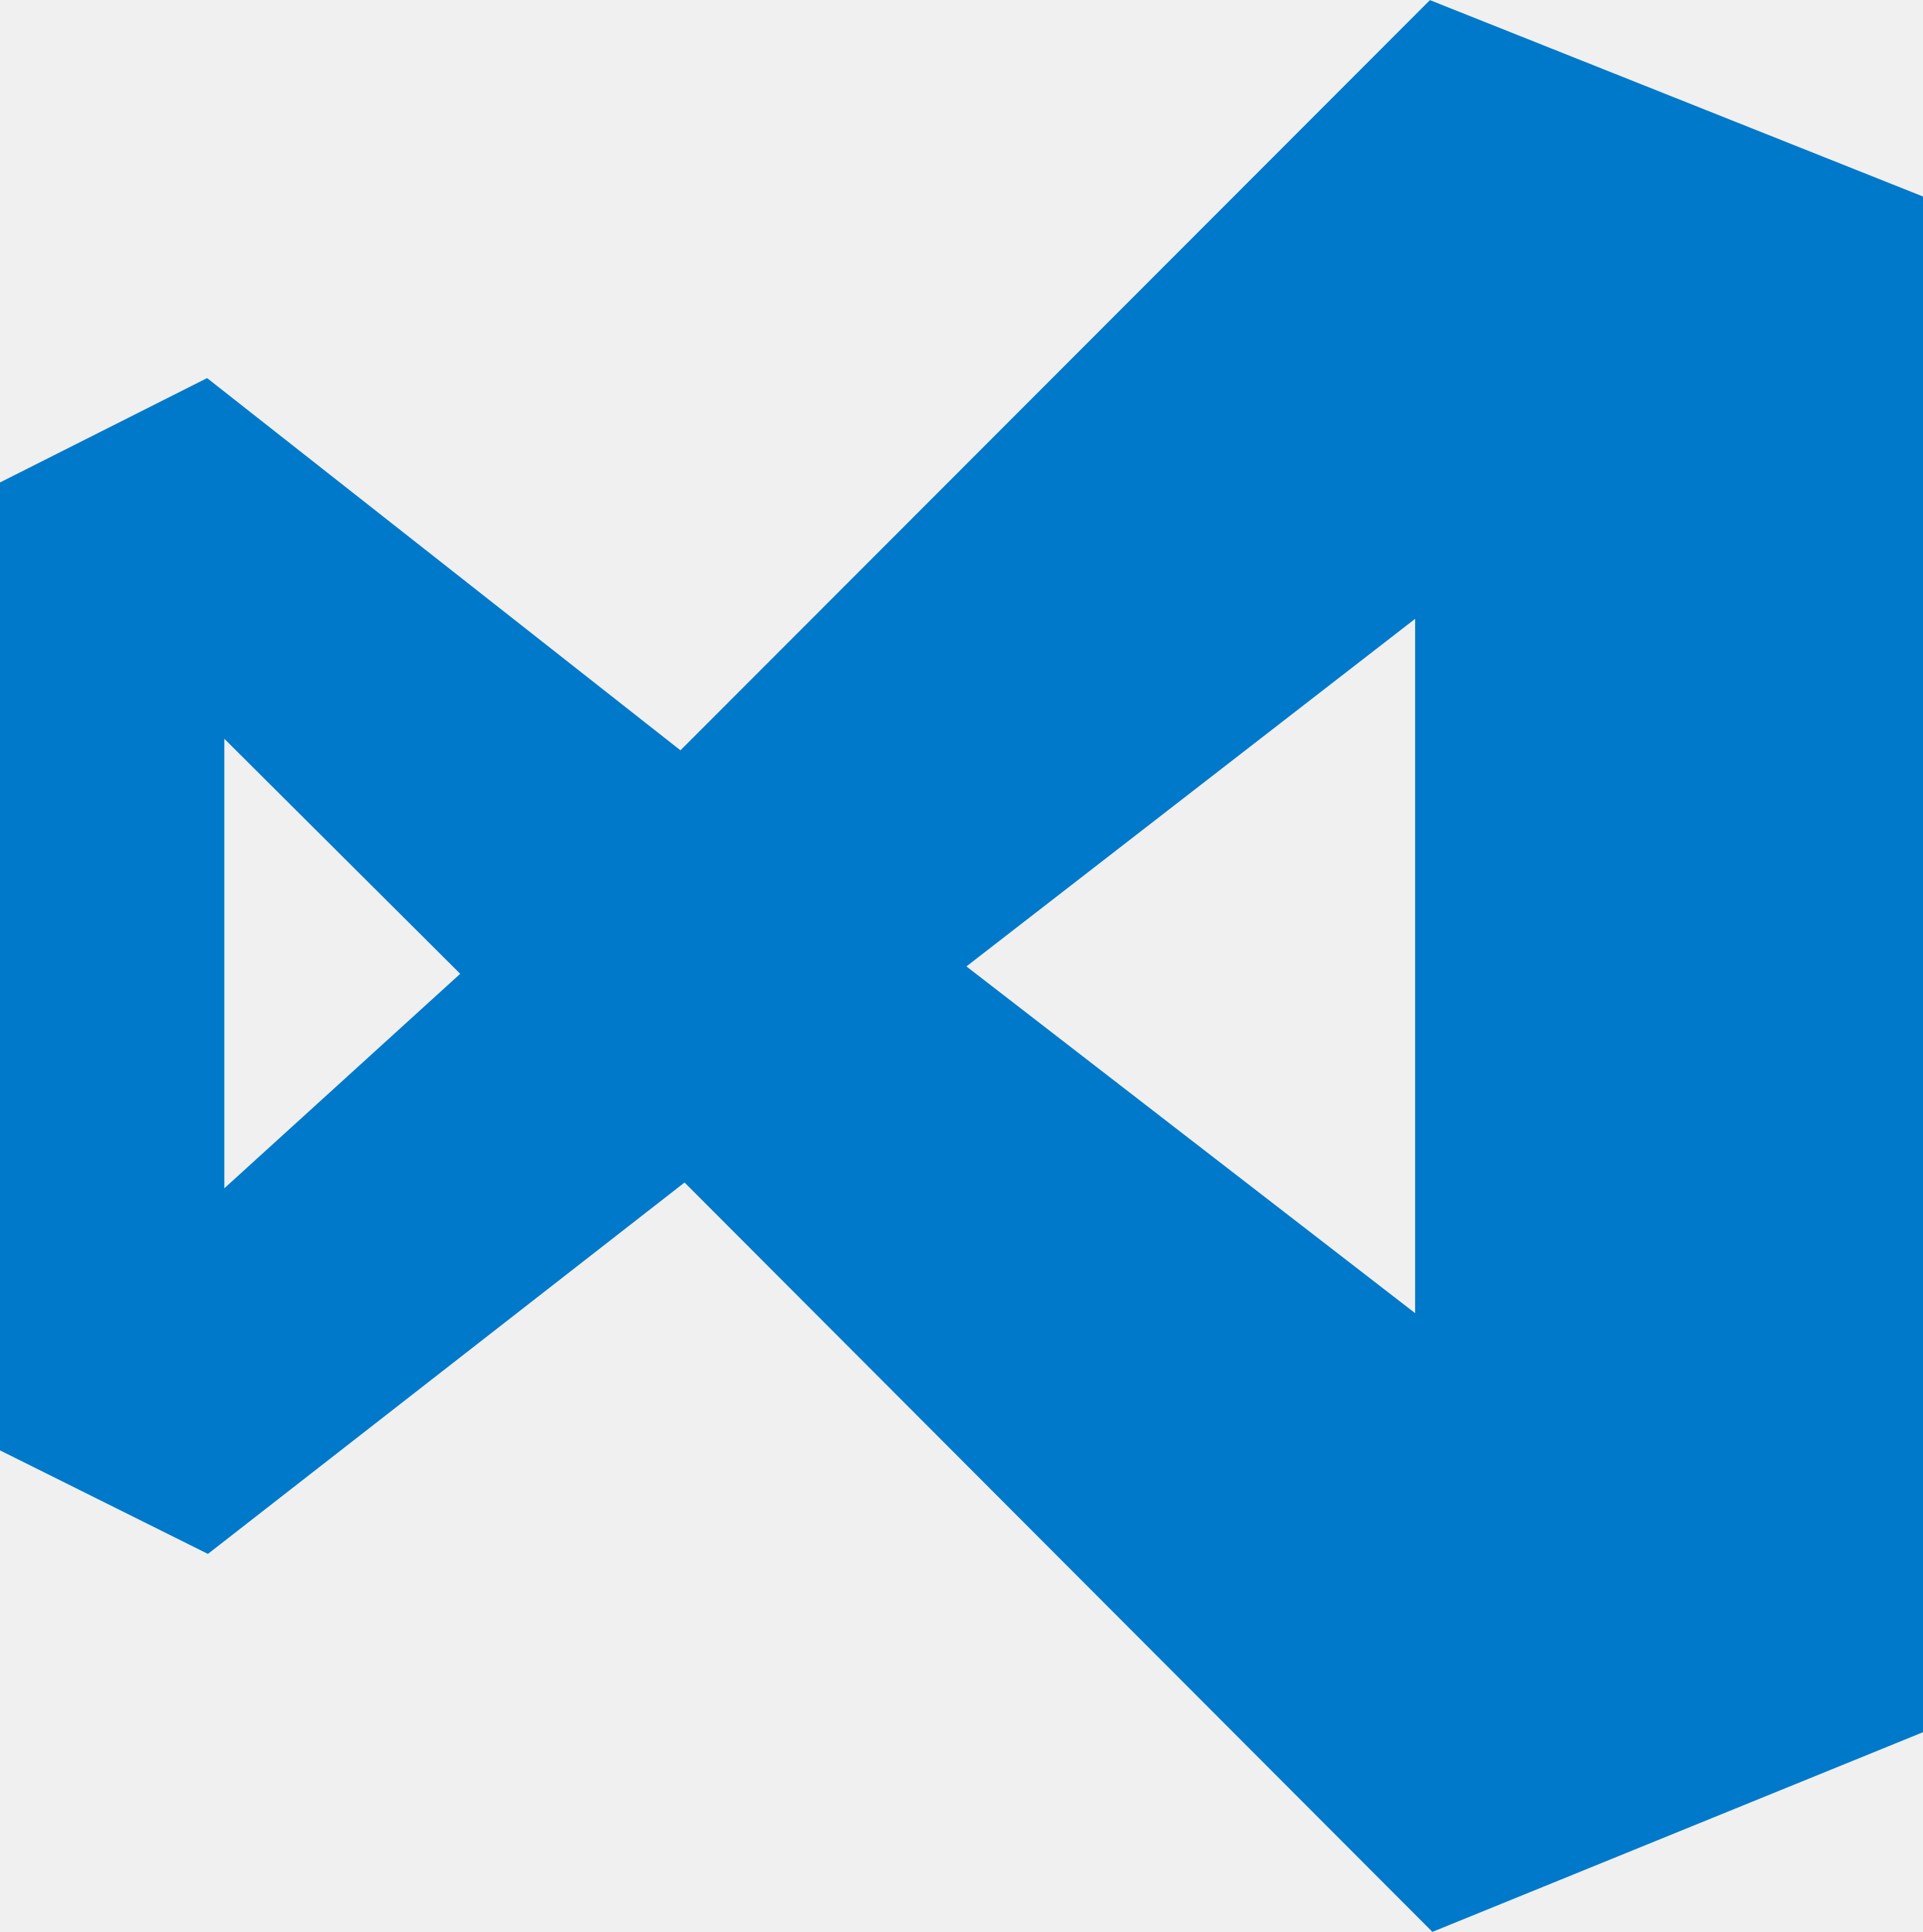
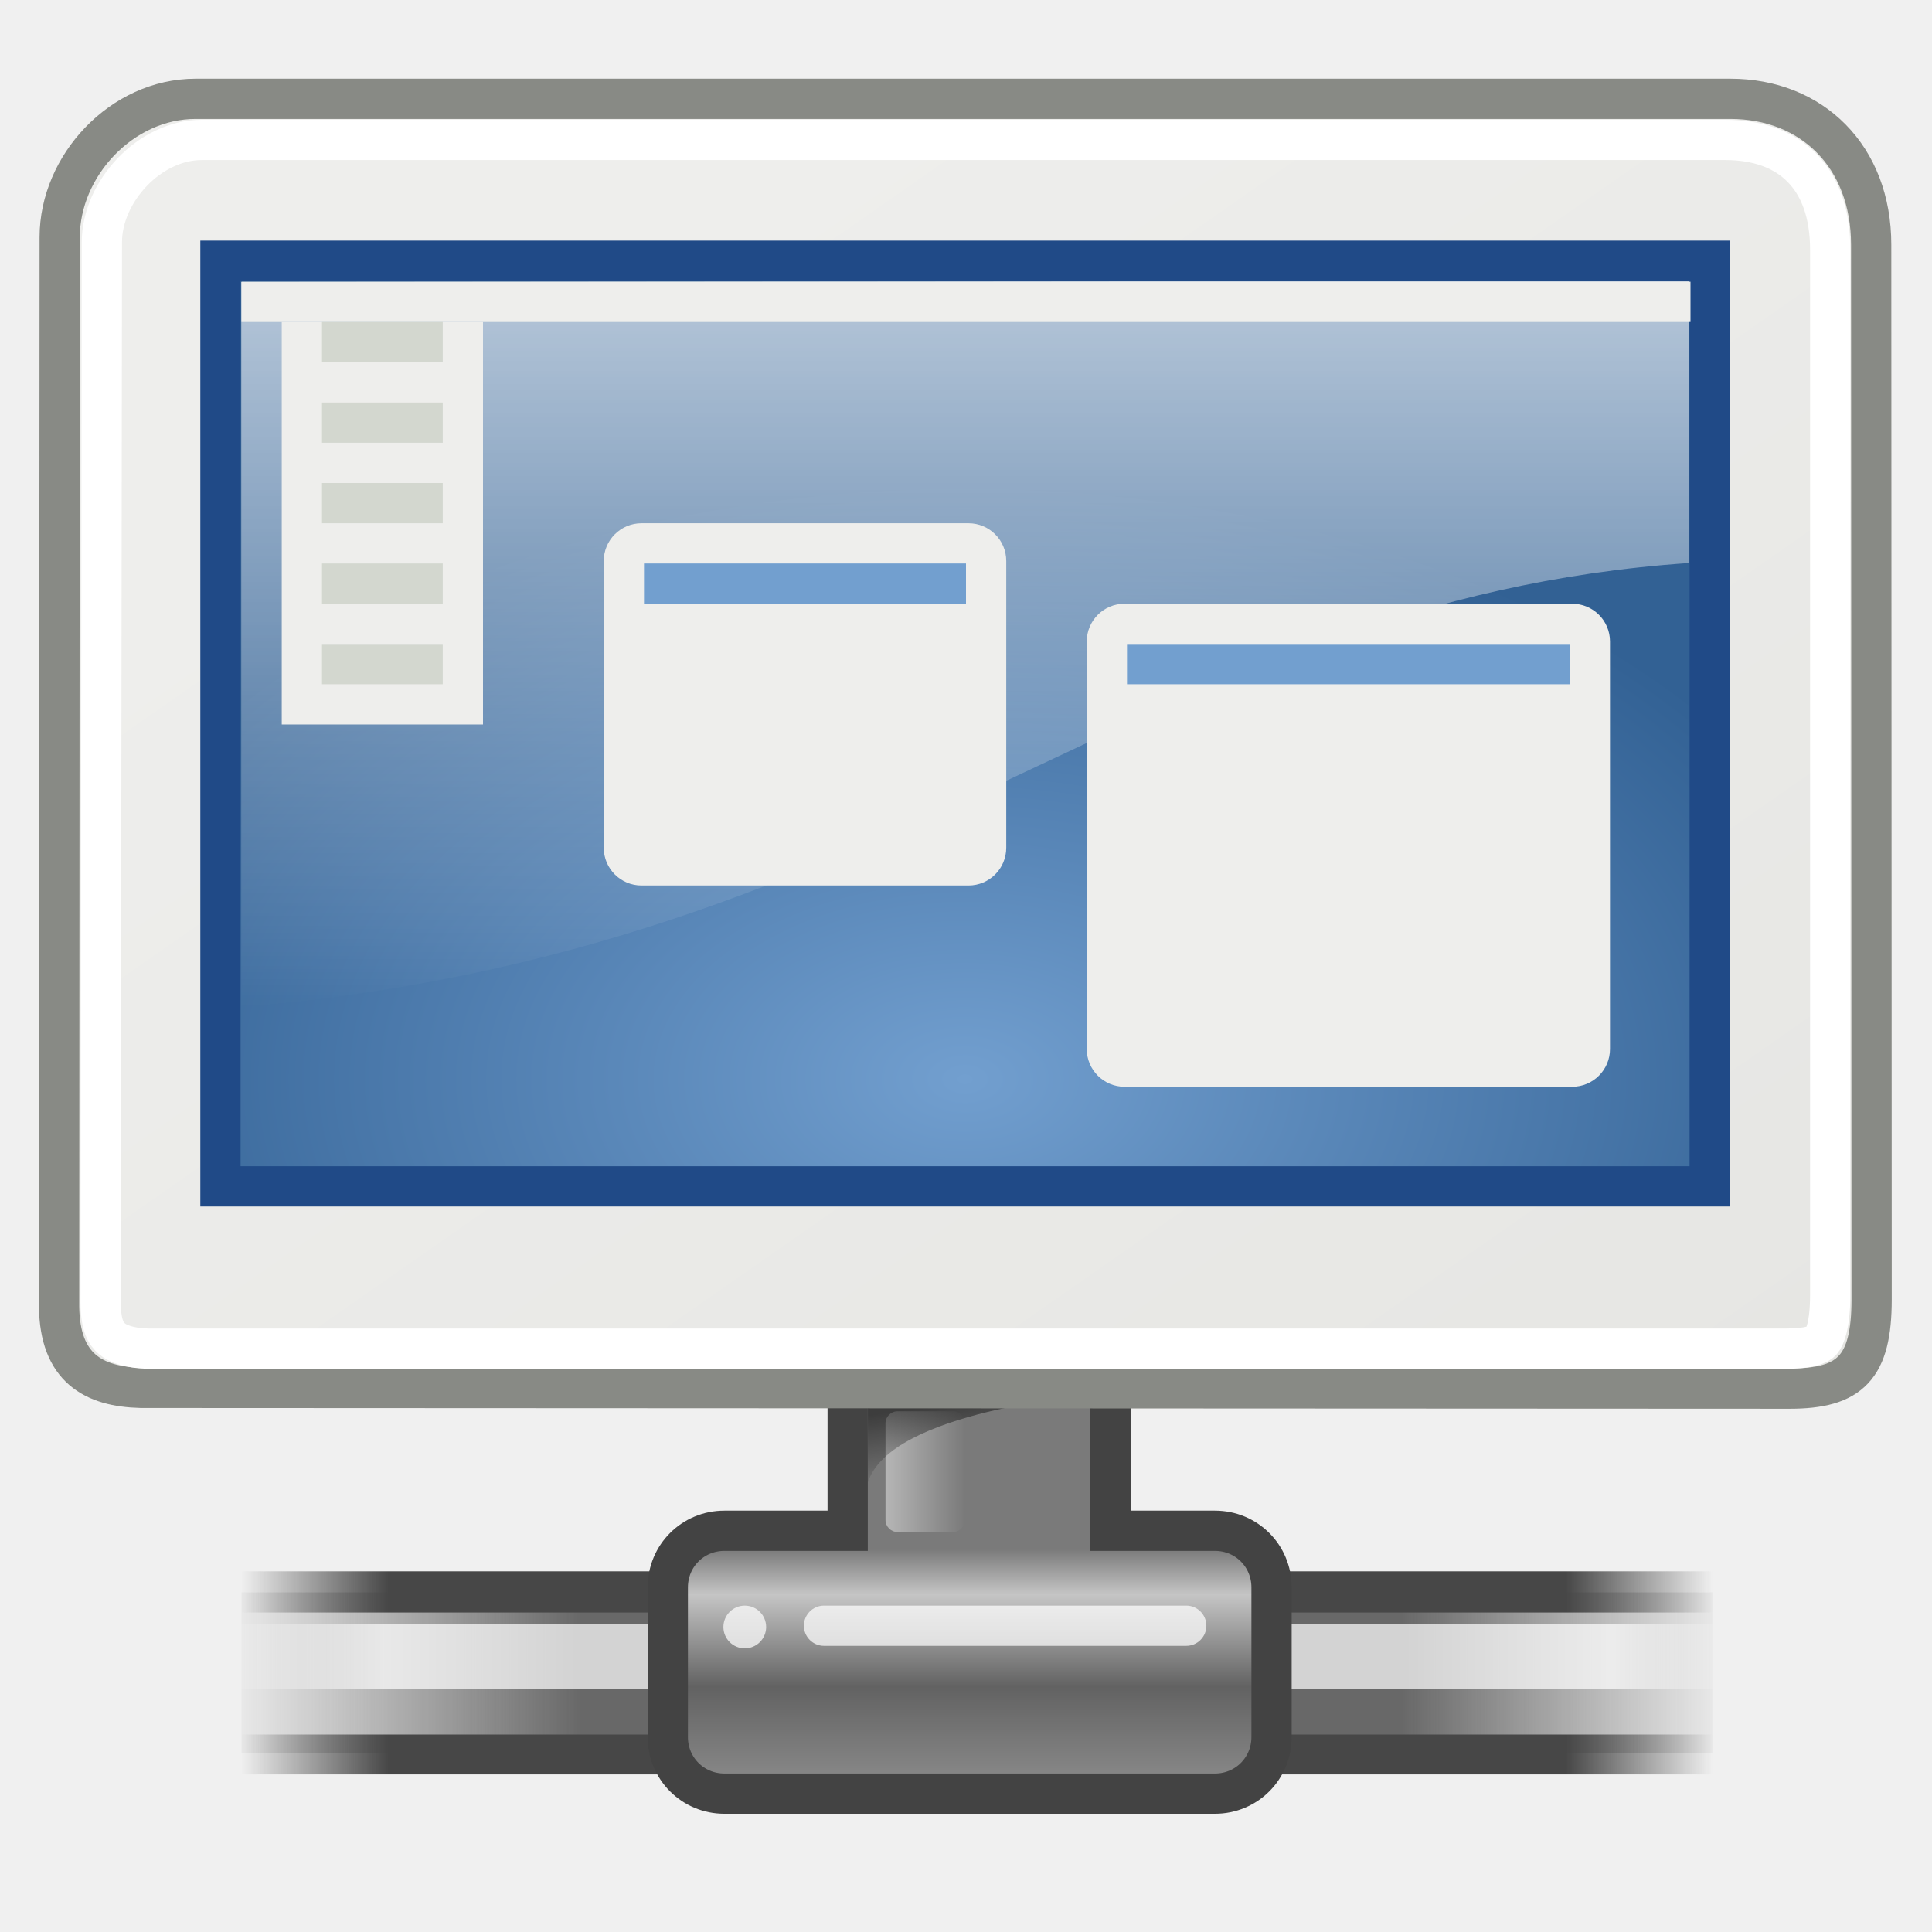
- <svg xmlns="http://www.w3.org/2000/svg" id="Layer_1" viewBox="0 0 234 235.1" width="2488" height="2500">
-   <style>.st0{fill:#0179cb}</style>
-   <path class="st0" d="M83.3 143.9l-58 45.2L0 176.5V58.7L25.2 46l57.6 45.3L174 0l60 23.9v186.9l-59.7 24.3-91-91.2zm88.9 15.9V75.3l-54.6 42.3 54.6 42.2zM27.3 144.6L56 118.5 27.3 89.9v54.7z" />
+ <svg xmlns="http://www.w3.org/2000/svg" xmlns:xlink="http://www.w3.org/1999/xlink" width="48" height="48" id="svg2" version="1.0">
+   <defs id="defs4">
+     <linearGradient id="linearGradient10997">
+       <stop style="stop-color:#000000;stop-opacity:1;" offset="0" id="stop10999" />
+       <stop style="stop-color:#000000;stop-opacity:0;" offset="1" id="stop11001" />
+     </linearGradient>
+     <linearGradient id="linearGradient158">
+       <stop id="stop159" offset="0" style="stop-color:#686868;stop-opacity:0;" />
+       <stop id="stop162" offset="0.238" style="stop-color:#686868;stop-opacity:1;" />
+       <stop id="stop163" offset="0.781" style="stop-color:#686868;stop-opacity:1;" />
+       <stop id="stop160" offset="1" style="stop-color:#686868;stop-opacity:0;" />
+     </linearGradient>
+     <linearGradient id="linearGradient272">
+       <stop id="stop273" offset="0" style="stop-color:#474747;stop-opacity:0;" />
+       <stop id="stop275" offset="0.1" style="stop-color:#474747;stop-opacity:1;" />
+       <stop id="stop276" offset="0.9" style="stop-color:#474747;stop-opacity:1;" />
+       <stop id="stop274" offset="1" style="stop-color:#474747;stop-opacity:0;" />
+     </linearGradient>
+     <linearGradient id="linearGradient178">
+       <stop id="stop179" offset="0" style="stop-color:#ffffff;stop-opacity:0;" />
+       <stop id="stop180" offset="0.108" style="stop-color:#ffffff;stop-opacity:0.707;" />
+       <stop id="stop181" offset="0.921" style="stop-color:#ffffff;stop-opacity:0.707;" />
+       <stop id="stop182" offset="1" style="stop-color:#ffffff;stop-opacity:0;" />
+     </linearGradient>
+     <linearGradient id="linearGradient204">
+       <stop id="stop205" offset="0" style="stop-color:#7a7a7a;stop-opacity:1;" />
+       <stop id="stop207" offset="0.198" style="stop-color:#c5c5c5;stop-opacity:1;" />
+       <stop id="stop208" offset="0.599" style="stop-color:#626262;stop-opacity:1;" />
+       <stop id="stop206" offset="1" style="stop-color:#888888;stop-opacity:1;" />
+     </linearGradient>
+     <linearGradient id="linearGradient218">
+       <stop id="stop219" offset="0" style="stop-color:#ffffff;stop-opacity:0.449;" />
+       <stop id="stop222" offset="1" style="stop-color:#ffffff;stop-opacity:0;" />
+     </linearGradient>
+     <linearGradient id="linearGradient264">
+       <stop id="stop265" offset="0" style="stop-color:#000000;stop-opacity:0.503;" />
+       <stop id="stop266" offset="1" style="stop-color:#000000;stop-opacity:0;" />
+     </linearGradient>
+     <linearGradient id="linearGradient6240">
+       <stop id="stop6242" offset="0" style="stop-color:#ffffff;stop-opacity:1;" />
+       <stop id="stop6244" offset="1" style="stop-color:#ffffff;stop-opacity:0;" />
+     </linearGradient>
+     <linearGradient id="linearGradient5137">
+       <stop id="stop5139" offset="0" style="stop-color:#eeeeec;stop-opacity:1;" />
+       <stop id="stop5141" offset="1" style="stop-color:#e6e6e3;stop-opacity:1;" />
+     </linearGradient>
+     <linearGradient id="linearGradient5233">
+       <stop id="stop5235" offset="0" style="stop-color:#729fcf;stop-opacity:1;" />
+       <stop id="stop5237" offset="1" style="stop-color:#326194;stop-opacity:1;" />
+     </linearGradient>
+     <linearGradient xlink:href="#linearGradient10997" id="linearGradient3451" gradientUnits="userSpaceOnUse" x1="19.49" y1="6.144" x2="19.387" y2="8.1" />
+     <linearGradient xlink:href="#linearGradient158" id="linearGradient4800" gradientUnits="userSpaceOnUse" gradientTransform="matrix(2.740165,0,0,0.364942,0.416832,-0.592062)" x1="1.642" y1="117.827" x2="15.343" y2="117.827" />
+     <linearGradient xlink:href="#linearGradient272" id="linearGradient4802" gradientUnits="userSpaceOnUse" gradientTransform="matrix(8.168597,0,0,0.22121,0.416832,-37.98308)" x1="0.612" y1="372.578" x2="5.086" y2="372.578" />
+     <linearGradient xlink:href="#linearGradient272" id="linearGradient4804" gradientUnits="userSpaceOnUse" gradientTransform="matrix(8.168597,0,0,0.228621,0.416832,-36.68298)" x1="0.612" y1="372.578" x2="5.086" y2="372.578" />
+     <linearGradient xlink:href="#linearGradient178" id="linearGradient4806" gradientUnits="userSpaceOnUse" gradientTransform="matrix(2.740165,0,0,0.147685,0.416832,24.59382)" x1="1.642" y1="117.827" x2="15.343" y2="117.827" />
+     <linearGradient xlink:href="#linearGradient204" id="linearGradient4808" gradientUnits="userSpaceOnUse" gradientTransform="matrix(0.983801,0,0,1.016466,0.416832,0.407937)" x1="23.1" y1="38.297" x2="23.1" y2="43.915" />
+     <linearGradient xlink:href="#linearGradient218" id="linearGradient4810" gradientUnits="userSpaceOnUse" gradientTransform="matrix(1.138691,0,0,1.732051,-20.00087,-1.092062)" x1="36.373" y1="22.228" x2="38.105" y2="22.228" />
+     <linearGradient xlink:href="#linearGradient264" id="linearGradient4812" gradientUnits="userSpaceOnUse" gradientTransform="matrix(0.810817,0,0,1.233324,0.416832,-1.320616)" x1="28.633" y1="29.943" x2="28.784" y2="31.49" />
+     <linearGradient xlink:href="#linearGradient5137" id="linearGradient4814" gradientUnits="userSpaceOnUse" gradientTransform="translate(91.97061,0.97635)" x1="17.248" y1="6.376" x2="39.904" y2="38.876" />
+     <radialGradient xlink:href="#linearGradient5233" id="radialGradient4816" gradientUnits="userSpaceOnUse" gradientTransform="matrix(1.232634,0,0,0.778392,86.38601,3.13073)" cx="24.006" cy="32.997" fx="24.006" fy="32.997" r="19" />
+     <linearGradient xlink:href="#linearGradient6240" id="linearGradient4818" gradientUnits="userSpaceOnUse" gradientTransform="translate(91.97061,0.97635)" x1="20.157" y1="5.1" x2="20.157" y2="26.039" />
+   </defs>
+   <g id="layer2" style="display:inline">
+     <g transform="matrix(0.186703,0,0,0.186703,24.27821,58.35791)" id="g891" />
+     <g id="g2299" transform="translate(-10,13.18088)" />
+     <g transform="translate(-10,28.24691)" id="g2301" />
+     <g transform="translate(-10,28.24691)" style="display:inline" id="g2303" />
+     <g transform="translate(38,0.18088)" id="g3270" />
+     <g id="g2611" transform="translate(38,15.24691)" />
+     <g id="g2613" style="display:inline" transform="translate(38,15.24691)" />
+     <g id="g4766" transform="translate(-92,-2)">
+       <g id="g3404" transform="translate(92.5832,1.154552)" style="display:inline">
+         <g id="g3406">
+           <rect style="color:black;fill:url(#linearGradient4800);fill-opacity:1;fill-rule:nonzero;stroke:none;stroke-width:1;stroke-linecap:butt;stroke-linejoin:miter;marker:none;marker-start:none;marker-mid:none;marker-end:none;stroke-miterlimit:4;stroke-dashoffset:0;stroke-opacity:1;visibility:visible;display:block;overflow:visible" id="rect3408" width="36.543" height="4" x="5.417" y="40.408" />
+           <rect style="color:black;fill:url(#linearGradient4802);fill-opacity:1;fill-rule:nonzero;stroke:none;stroke-width:1;stroke-linecap:butt;stroke-linejoin:miter;marker:none;marker-start:none;marker-mid:none;marker-end:none;stroke-miterlimit:4;stroke-dashoffset:0;stroke-opacity:1;visibility:visible;display:block;overflow:visible" id="rect3410" width="36.543" height="0.99" x="5.417" y="43.94" />
+           <rect style="color:black;fill:url(#linearGradient4804);fill-opacity:1;fill-rule:nonzero;stroke:none;stroke-width:1;stroke-linecap:butt;stroke-linejoin:miter;marker:none;marker-start:none;marker-mid:none;marker-end:none;stroke-miterlimit:4;stroke-dashoffset:0;stroke-opacity:1;visibility:visible;display:block;overflow:visible" id="rect3412" width="36.543" height="1.023" x="5.417" y="39.885" />
+           <rect style="color:black;fill:url(#linearGradient4806);fill-opacity:1;fill-rule:nonzero;stroke:none;stroke-width:1;stroke-linecap:butt;stroke-linejoin:miter;marker:none;marker-start:none;marker-mid:none;marker-end:none;stroke-miterlimit:4;stroke-dashoffset:0;stroke-opacity:1;visibility:visible;display:block;overflow:visible" id="rect3414" width="36.543" height="1.619" x="5.417" y="41.186" />
+           <path style="color:black;fill:url(#linearGradient4808);fill-opacity:1;fill-rule:nonzero;stroke:#434343;stroke-width:1;stroke-linecap:butt;stroke-linejoin:miter;marker:none;marker-start:none;marker-mid:none;marker-end:none;stroke-miterlimit:4;stroke-dashoffset:0;stroke-opacity:1;visibility:visible;display:block;overflow:visible" d="M 21.883,29.877 C 21.099,29.877 20.477,30.499 20.477,31.283 L 20.477,38.877 L 17.414,38.877 C 16.631,38.877 16.008,39.499 16.008,40.283 L 16.008,44.002 C 16.008,44.785 16.631,45.408 17.414,45.408 L 29.602,45.408 C 30.385,45.408 31.008,44.785 31.008,44.002 L 31.008,40.283 C 31.008,39.499 30.385,38.877 29.602,38.877 L 27.008,38.877 L 27.008,31.283 C 27.008,30.499 26.385,29.877 25.602,29.877 L 21.883,29.877 z " id="path3416" />
+           <rect style="color:black;fill:url(#linearGradient4810);fill-opacity:1;fill-rule:nonzero;stroke:none;stroke-width:1;stroke-linecap:butt;stroke-linejoin:miter;marker:none;marker-start:none;marker-mid:none;marker-end:none;stroke-miterlimit:4;stroke-dashoffset:0;stroke-opacity:1;visibility:visible;display:block;overflow:visible" id="rect3418" width="1.972" height="3" x="21.417" y="35.908" rx="0.3" ry="0.3" />
+           <path style="color:black;fill:url(#linearGradient4812);fill-opacity:1;fill-rule:nonzero;stroke:none;stroke-width:1;stroke-linecap:butt;stroke-linejoin:miter;marker:none;marker-start:none;marker-mid:none;marker-end:none;stroke-miterlimit:4;stroke-dashoffset:0;stroke-opacity:1;visibility:visible;display:block;overflow:visible" d="M 26.511,35.508 L 20.979,35.508 C 20.979,35.508 20.979,37.195 20.979,37.679 C 21.526,35.898 26.511,35.508 26.511,35.508 z " id="path3420" />
+           <g transform="translate(-0.610968,0.736037)" id="g3422" style="fill:white;fill-opacity:0.72">
+             <rect style="color:black;fill-rule:nonzero;stroke:none;stroke-width:1.14;stroke-linecap:round;stroke-linejoin:round;marker:none;marker-start:none;marker-mid:none;marker-end:none;stroke-miterlimit:4;stroke-dashoffset:0;stroke-opacity:1;visibility:visible;display:block;overflow:visible" id="rect3424" width="10" height="1" x="20" y="40" rx="0.5" ry="0.5" />
+             <path style="color:black;fill-rule:nonzero;stroke:none;stroke-width:1.14;stroke-linecap:round;stroke-linejoin:round;marker:none;marker-start:none;marker-mid:none;marker-end:none;stroke-miterlimit:4;stroke-dashoffset:0;stroke-opacity:1;visibility:visible;display:block;overflow:visible" id="path3426" d="M 19 40.625 A 0.531 0.531 0 1 1  17.938,40.625 A 0.531 0.531 0 1 1  19 40.625 z" transform="translate(6.25e-2,-9.375e-2)" />
+           </g>
+           <g transform="translate(1.237435,-4.090477)" id="g3428">
+             <g style="fill:white;fill-opacity:0.757;fill-rule:nonzero;stroke:none;stroke-width:0.999;stroke-miterlimit:4" id="g3430" transform="matrix(1.040764,0,5.449252e-2,1.040764,-8.670199,2.670594)" />
+             <g style="opacity:0.415;fill:url(#linearGradient3451);fill-opacity:1;fill-rule:nonzero;stroke:black;stroke-miterlimit:4" transform="matrix(1.040764,0,5.449252e-2,1.365642,-8.358528,0.921788)" id="g3432" />
+           </g>
+         </g>
+         <g id="g3434" />
+       </g>
+       <g id="g4749">
+         <path style="fill:url(#linearGradient4814);fill-opacity:1;fill-rule:evenodd;stroke:#888a85;stroke-width:1;stroke-linecap:butt;stroke-linejoin:miter;stroke-miterlimit:4;stroke-opacity:1" d="M 96.859,4.455 L 134.988,4.455 C 137.013,4.455 138.489,5.882 138.489,8.081 L 138.5,34.285 C 138.5,35.977 137.972,36.5 136.465,36.5 L 95.503,36.481 C 94.323,36.452 93.484,35.986 93.468,34.462 L 93.483,7.893 C 93.483,6.119 95.023,4.455 96.859,4.455 z " id="rect5040" />
+         <rect style="fill:url(#radialGradient4816);fill-opacity:1;fill-rule:evenodd;stroke:#204a87;stroke-width:1px;stroke-linecap:butt;stroke-linejoin:miter;stroke-opacity:1" id="rect9208" width="37" height="22.997" x="97.477" y="8.478" />
+         <path style="fill:none;fill-opacity:1;fill-rule:evenodd;stroke:white;stroke-width:1;stroke-linecap:butt;stroke-linejoin:miter;stroke-miterlimit:4;stroke-opacity:1" d="M 97.013,5.476 C 95.715,5.476 94.531,6.76 94.531,8.018 L 94.5,34.361 C 94.506,34.959 94.64,35.138 94.779,35.26 C 94.919,35.382 95.206,35.496 95.679,35.508 L 136.323,35.508 C 136.969,35.508 137.174,35.407 137.253,35.322 C 137.333,35.236 137.471,34.924 137.471,34.175 L 137.471,8.204 C 137.471,6.411 136.467,5.476 134.864,5.476 L 97.013,5.476 z " id="path5145" />
+         <path style="opacity:0.75;fill:url(#linearGradient4818);fill-opacity:1;fill-rule:evenodd;stroke:none;stroke-width:1px;stroke-linecap:butt;stroke-linejoin:miter;stroke-opacity:1" d="M 97.994,9.008 L 97.994,27.016 C 114.439,25.661 120.593,16.903 133.963,15.988 L 133.963,8.976 L 97.994,9.008 z " id="path4073" />
+         <rect style="opacity:1;color:black;fill:#eeeeec;fill-opacity:1;fill-rule:nonzero;stroke:none;stroke-width:1.5;stroke-linecap:square;stroke-linejoin:round;marker:none;marker-start:none;marker-mid:none;marker-end:none;stroke-miterlimit:4;stroke-dasharray:none;stroke-dashoffset:1.2;stroke-opacity:1;visibility:visible;display:inline;overflow:visible" id="rect4725" width="36" height="1" x="98" y="9" />
+         <rect style="opacity:1;color:black;fill:#eeeeec;fill-opacity:1;fill-rule:nonzero;stroke:none;stroke-width:1.5;stroke-linecap:square;stroke-linejoin:round;marker:none;marker-start:none;marker-mid:none;marker-end:none;stroke-miterlimit:4;stroke-dasharray:none;stroke-dashoffset:1.2;stroke-opacity:1;visibility:visible;display:inline;overflow:visible" id="rect4727" width="10" height="9" x="107" y="15" rx="0.938" ry="0.938" />
+         <rect style="opacity:1;color:black;fill:#729fcf;fill-opacity:1;fill-rule:nonzero;stroke:none;stroke-width:1.5;stroke-linecap:square;stroke-linejoin:round;marker:none;marker-start:none;marker-mid:none;marker-end:none;stroke-miterlimit:4;stroke-dasharray:none;stroke-dashoffset:1.2;stroke-opacity:1;visibility:visible;display:inline;overflow:visible" id="rect4729" width="8" height="1" x="108" y="16" rx="0" ry="0" />
+         <rect style="opacity:1;color:black;fill:#eeeeec;fill-opacity:1;fill-rule:nonzero;stroke:none;stroke-width:1.5;stroke-linecap:square;stroke-linejoin:round;marker:none;marker-start:none;marker-mid:none;marker-end:none;stroke-miterlimit:4;stroke-dasharray:none;stroke-dashoffset:1.2;stroke-opacity:1;visibility:visible;display:inline;overflow:visible" id="rect4731" width="13" height="12" x="119" y="17" rx="0.938" ry="0.938" />
+         <rect style="opacity:1;color:black;fill:#729fcf;fill-opacity:1;fill-rule:nonzero;stroke:none;stroke-width:1.5;stroke-linecap:square;stroke-linejoin:round;marker:none;marker-start:none;marker-mid:none;marker-end:none;stroke-miterlimit:4;stroke-dasharray:none;stroke-dashoffset:1.2;stroke-opacity:1;visibility:visible;display:inline;overflow:visible" id="rect4733" width="11" height="1" x="120" y="18" rx="0" ry="0" />
+         <rect style="opacity:1;color:black;fill:#eeeeec;fill-opacity:1;fill-rule:nonzero;stroke:none;stroke-width:1.5;stroke-linecap:square;stroke-linejoin:round;marker:none;marker-start:none;marker-mid:none;marker-end:none;stroke-miterlimit:4;stroke-dasharray:none;stroke-dashoffset:1.2;stroke-opacity:1;visibility:visible;display:inline;overflow:visible" id="rect4735" width="5" height="10" x="99" y="10" />
+         <rect style="opacity:1;color:black;fill:#d3d7cf;fill-opacity:1;fill-rule:nonzero;stroke:none;stroke-width:1.5;stroke-linecap:square;stroke-linejoin:round;marker:none;marker-start:none;marker-mid:none;marker-end:none;stroke-miterlimit:4;stroke-dasharray:none;stroke-dashoffset:1.2;stroke-opacity:1;visibility:visible;display:inline;overflow:visible" id="rect4737" width="3" height="1" x="100" y="10" />
+         <rect style="opacity:1;color:black;fill:#d3d7cf;fill-opacity:1;fill-rule:nonzero;stroke:none;stroke-width:1.5;stroke-linecap:square;stroke-linejoin:round;marker:none;marker-start:none;marker-mid:none;marker-end:none;stroke-miterlimit:4;stroke-dasharray:none;stroke-dashoffset:1.2;stroke-opacity:1;visibility:visible;display:inline;overflow:visible" id="rect4739" width="3" height="1" x="100" y="12" />
+         <rect style="opacity:1;color:black;fill:#d3d7cf;fill-opacity:1;fill-rule:nonzero;stroke:none;stroke-width:1.5;stroke-linecap:square;stroke-linejoin:round;marker:none;marker-start:none;marker-mid:none;marker-end:none;stroke-miterlimit:4;stroke-dasharray:none;stroke-dashoffset:1.2;stroke-opacity:1;visibility:visible;display:inline;overflow:visible" id="rect4741" width="3" height="1" x="100" y="14" />
+         <rect style="opacity:1;color:black;fill:#d3d7cf;fill-opacity:1;fill-rule:nonzero;stroke:none;stroke-width:1.5;stroke-linecap:square;stroke-linejoin:round;marker:none;marker-start:none;marker-mid:none;marker-end:none;stroke-miterlimit:4;stroke-dasharray:none;stroke-dashoffset:1.2;stroke-opacity:1;visibility:visible;display:inline;overflow:visible" id="rect4743" width="3" height="1" x="100" y="16" />
+         <rect style="opacity:1;color:black;fill:#d3d7cf;fill-opacity:1;fill-rule:nonzero;stroke:none;stroke-width:1.5;stroke-linecap:square;stroke-linejoin:round;marker:none;marker-start:none;marker-mid:none;marker-end:none;stroke-miterlimit:4;stroke-dasharray:none;stroke-dashoffset:1.2;stroke-opacity:1;visibility:visible;display:inline;overflow:visible" id="rect4745" width="3" height="1" x="100" y="18" />
+       </g>
+     </g>
+   </g>
</svg>
